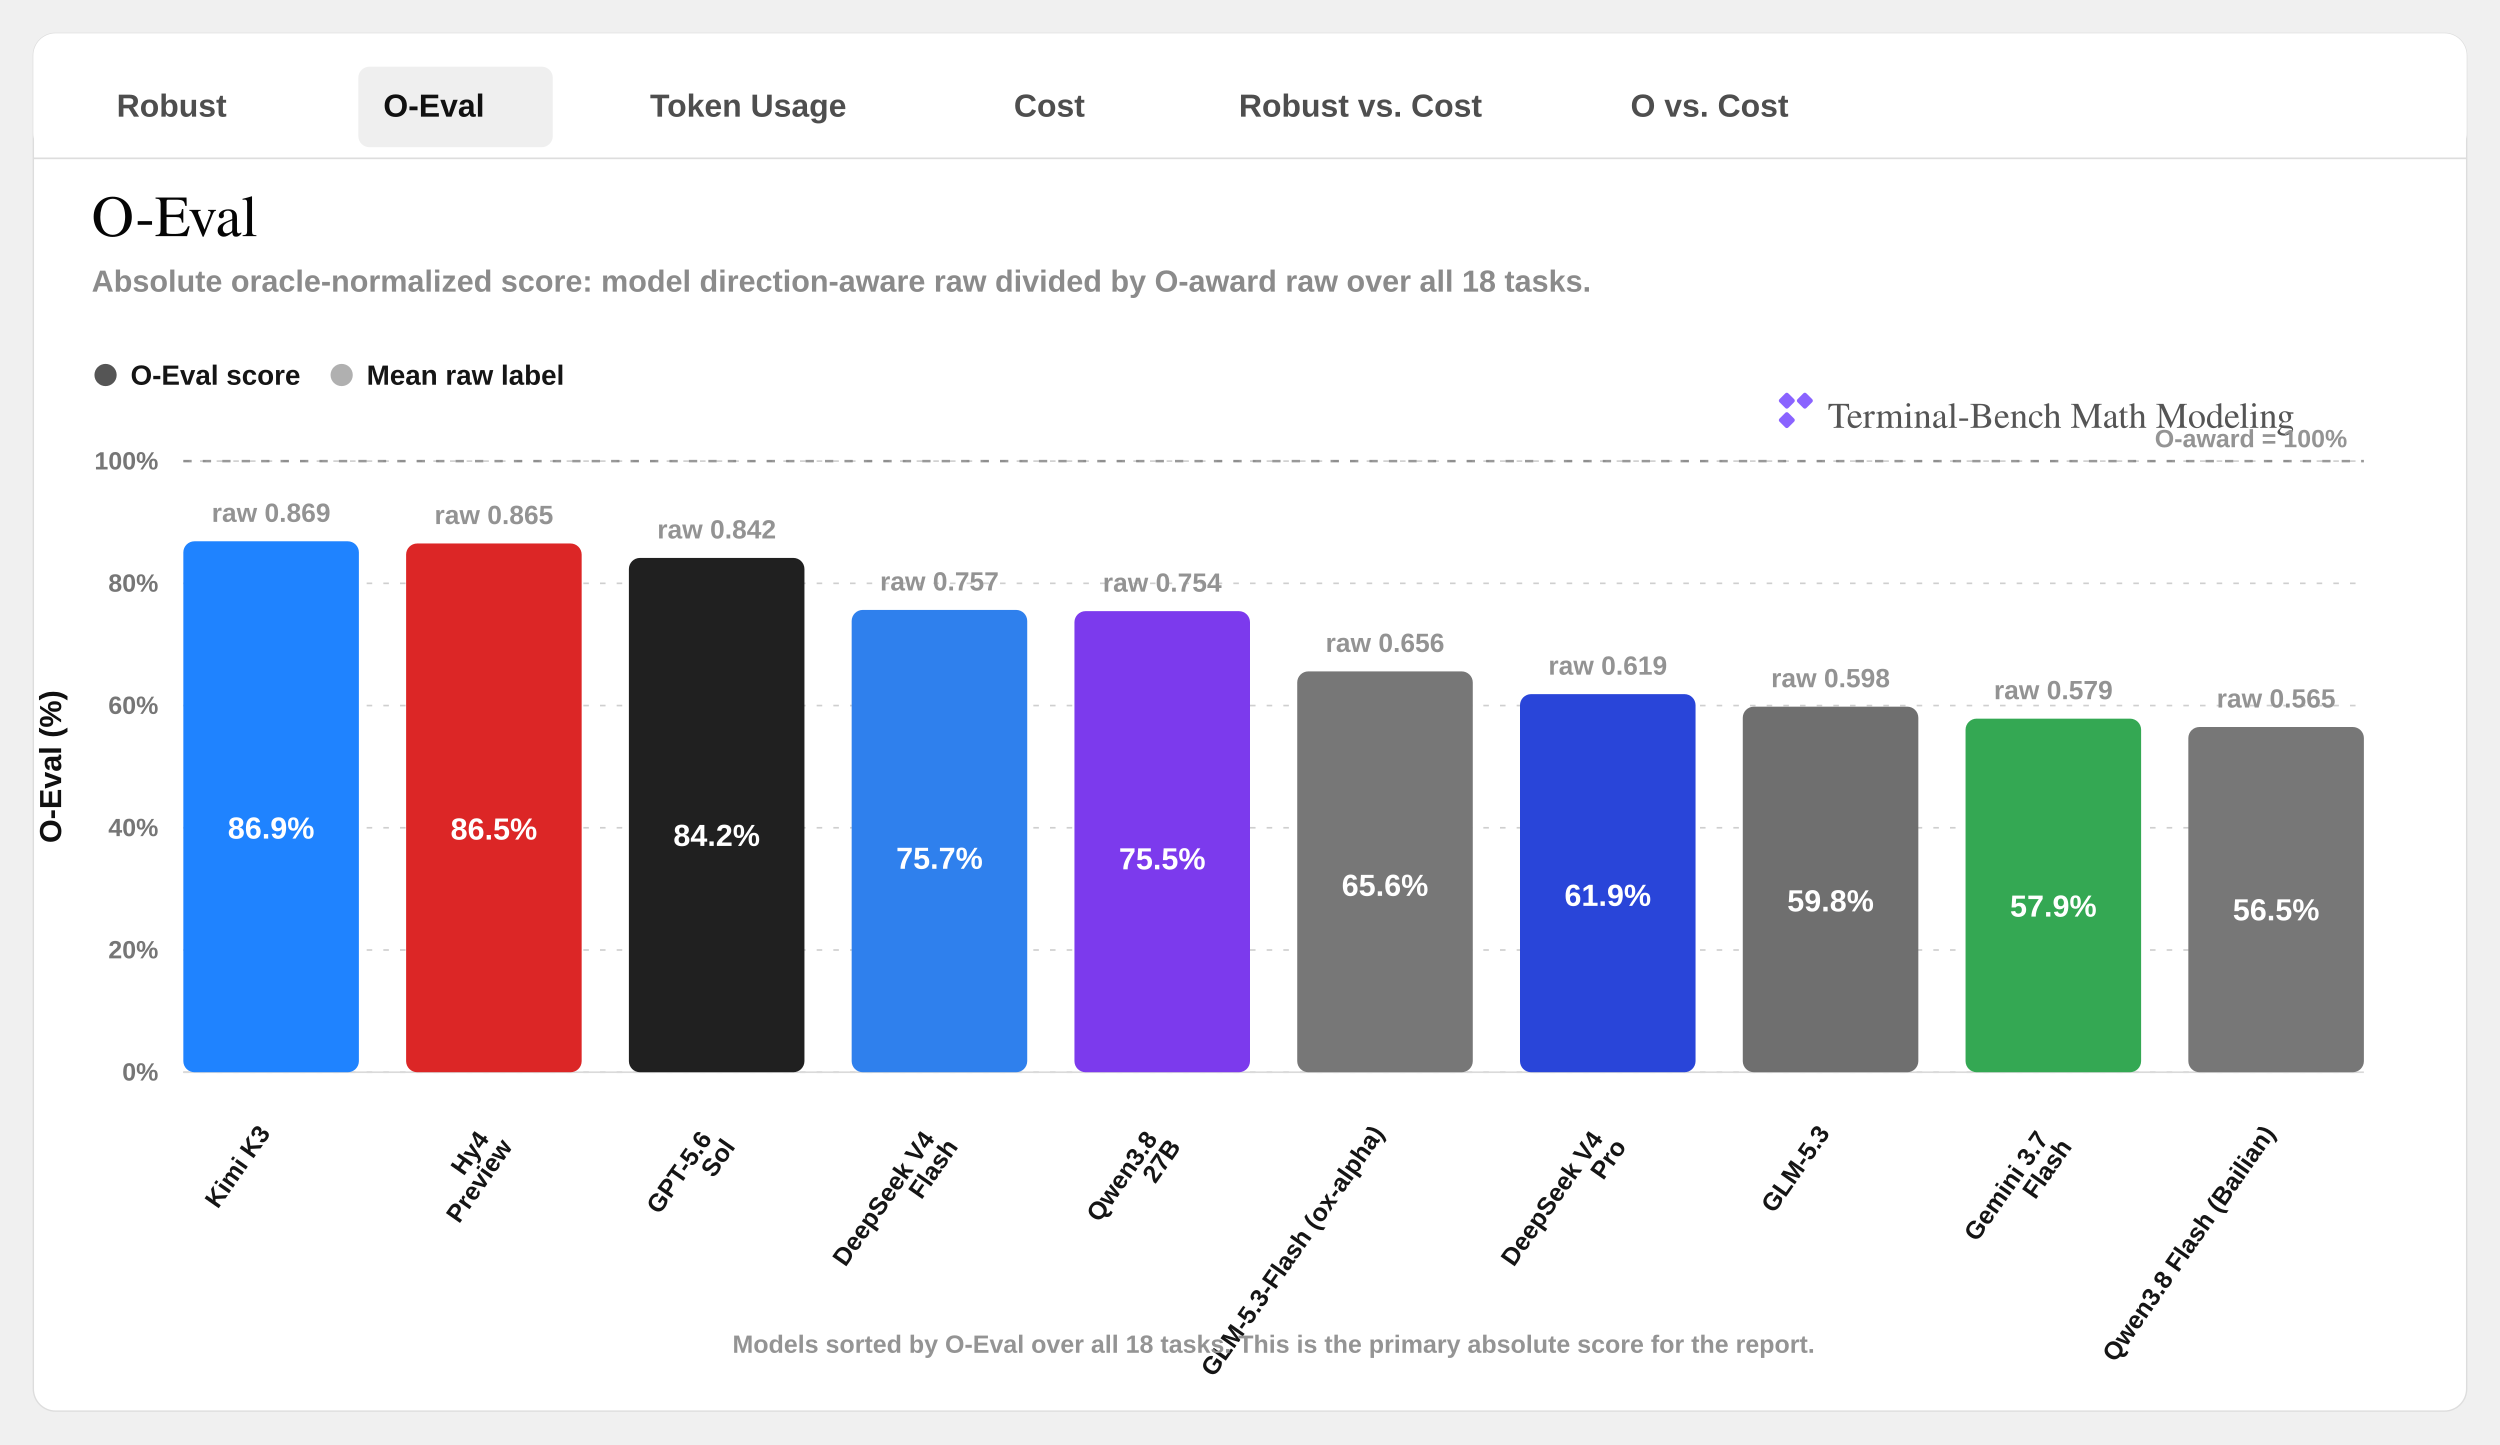
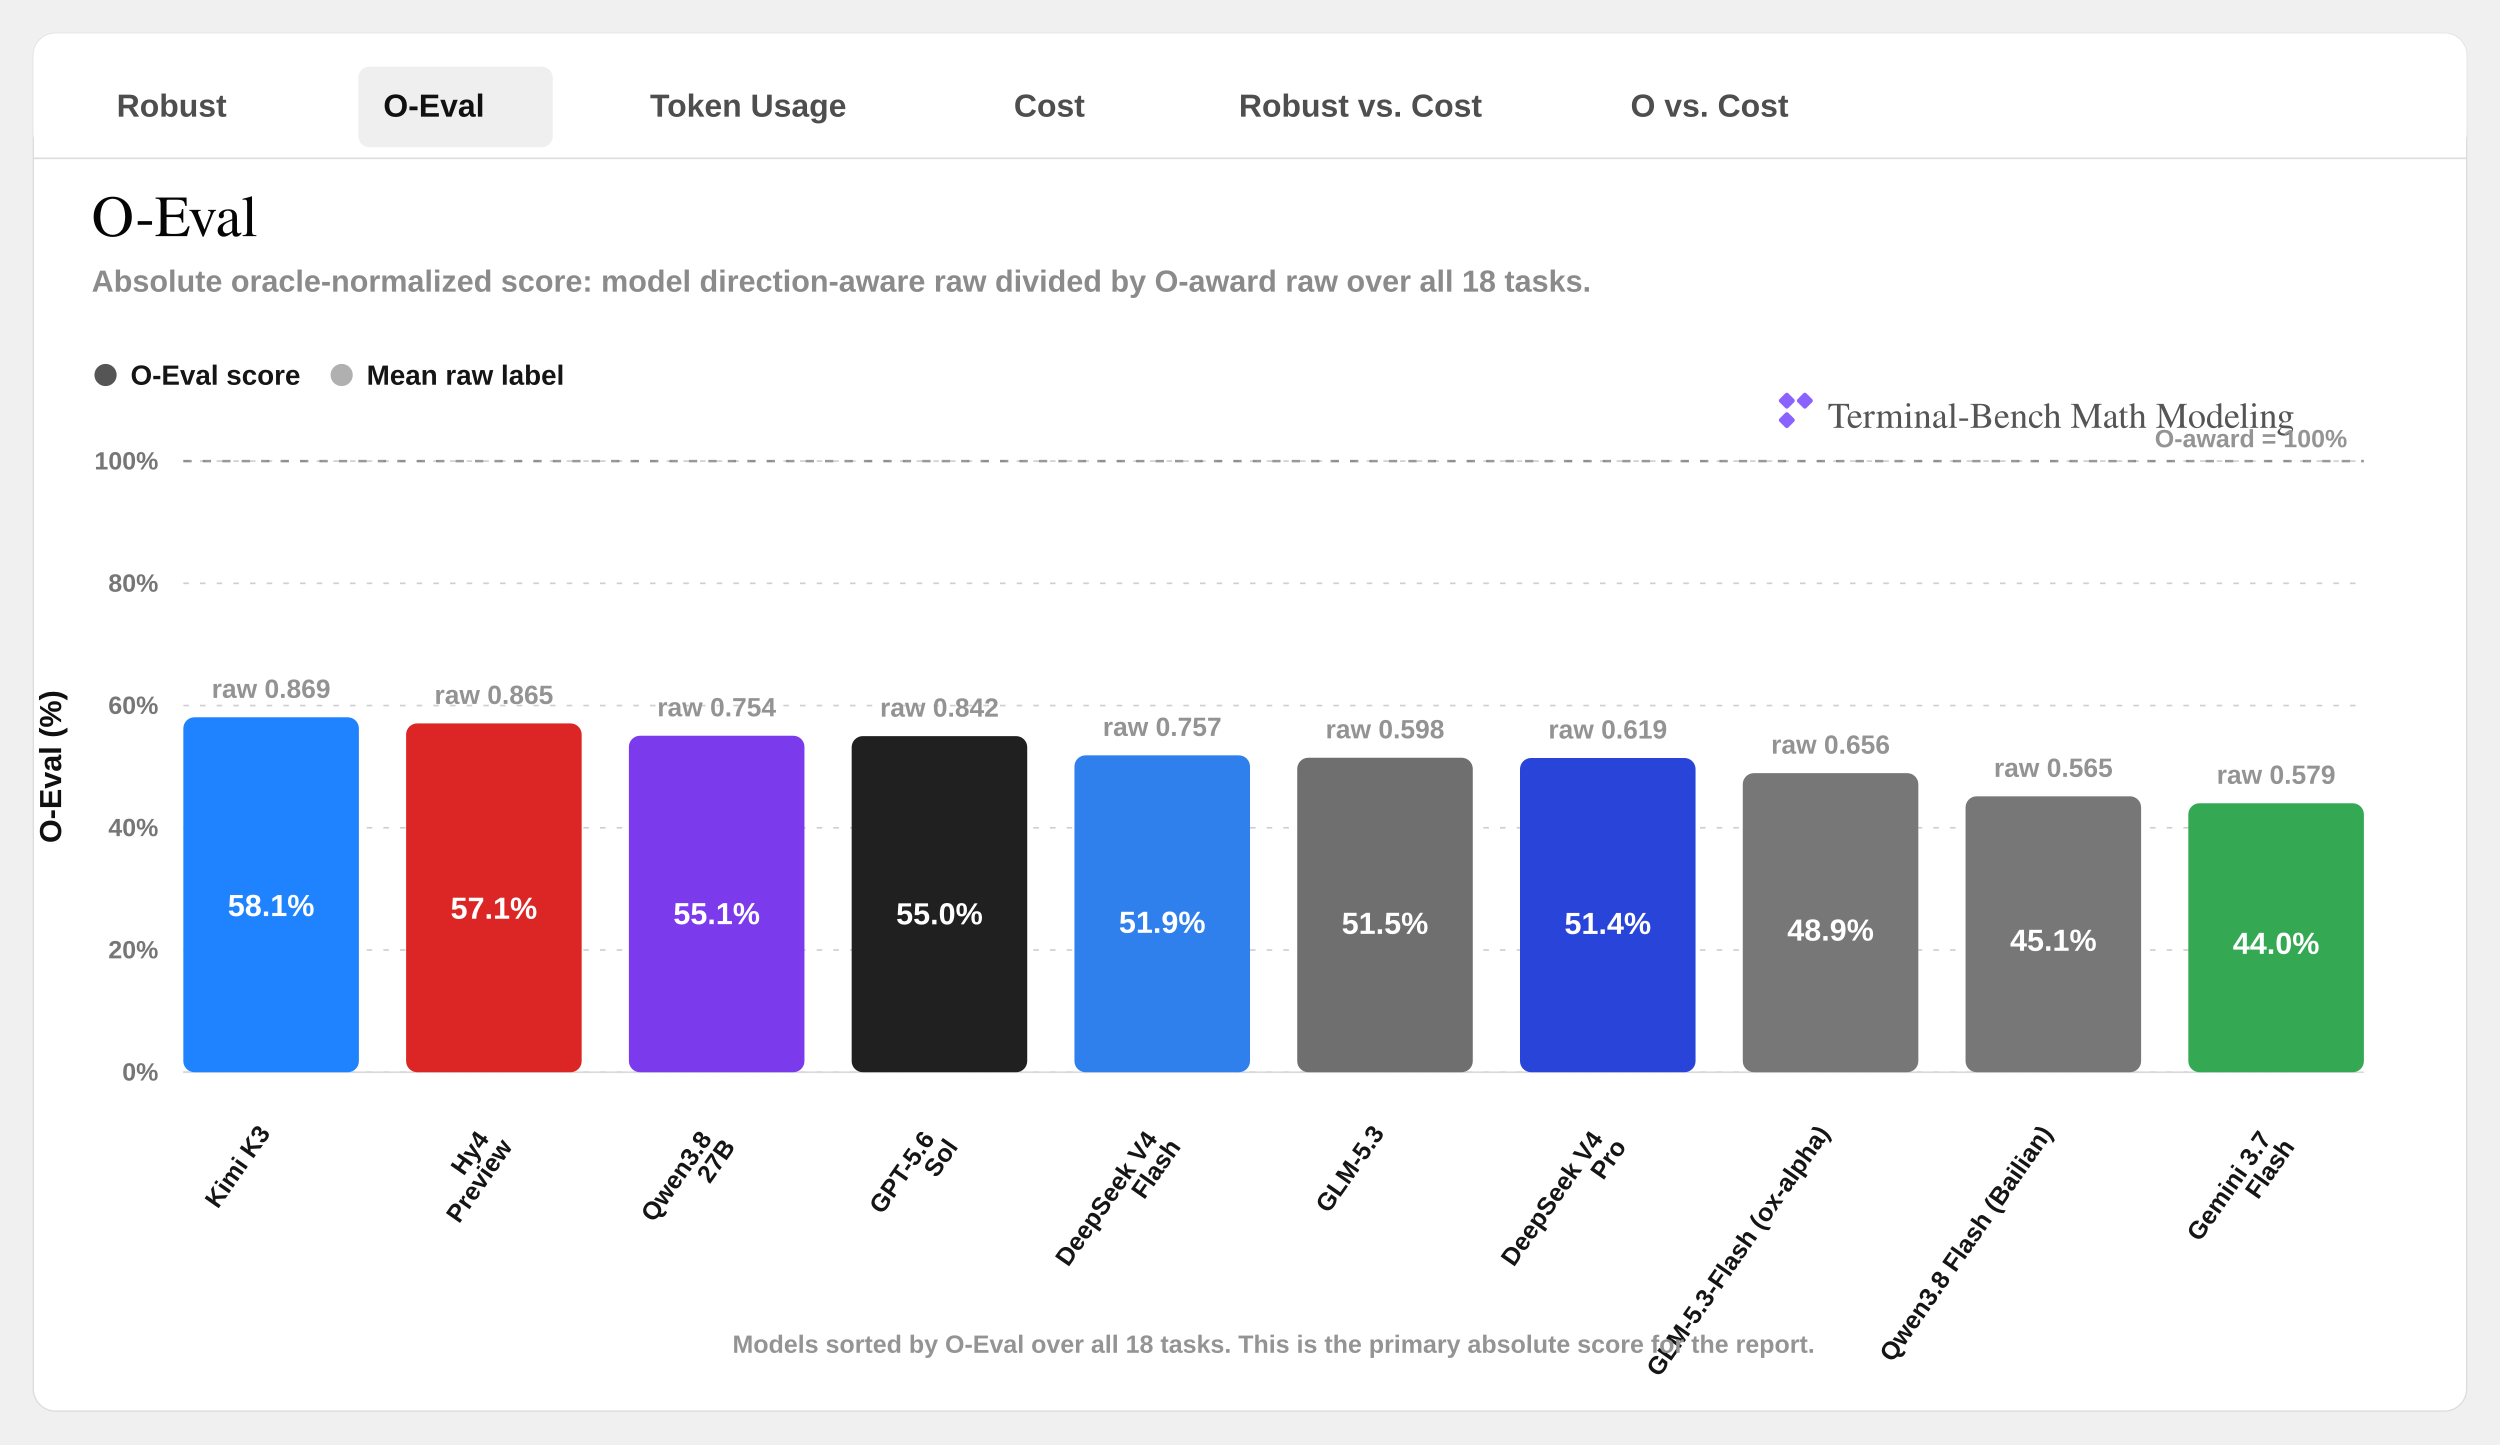
<svg xmlns="http://www.w3.org/2000/svg" width="1800" height="1040" viewBox="0 0 1800 1040" role="img">
  <style>
      .title { font-family: Georgia, Times, serif; font-size: 42px; fill: #050505; }
      .subtitle { font-family: Arial, Helvetica, sans-serif; font-size: 22px; fill: #8b8b8b; font-weight: 650; }
      .tab { font-family: Arial, Helvetica, sans-serif; font-size: 23px; fill: #4e4e4e; font-weight: 760; }
      .tab-active { fill: #111111; }
      .axis { font-family: Arial, Helvetica, sans-serif; font-size: 18px; fill: #767676; font-weight: 600; }
      .axis-title { font-family: Arial, Helvetica, sans-serif; font-size: 22px; fill: #101010; font-weight: 720; }
      .legend { font-family: Arial, Helvetica, sans-serif; font-size: 20px; fill: #151515; font-weight: 680; }
      .x-label { font-family: Arial, Helvetica, sans-serif; font-size: 18px; fill: #151515; font-weight: 650; }
      .bar-label { font-family: Arial, Helvetica, sans-serif; font-size: 22px; fill: #ffffff; font-weight: 800; }
      .top-label { font-family: Arial, Helvetica, sans-serif; font-size: 19px; fill: #939393; font-weight: 750; }
      .small-note { font-family: Arial, Helvetica, sans-serif; font-size: 18px; fill: #949494; font-weight: 650; }
      .point-label { font-family: Arial, Helvetica, sans-serif; font-size: 19px; fill: #4a4a4a; font-weight: 700; }
      .brand { font-family: Georgia, Times, serif; font-size: 26px; fill: #555555; }
    </style>
  <rect x="24.00" y="24.00" width="1752.00" height="992.00" fill="#ffffff" stroke="#dddddd" rx="16.00" />
  <rect x="24.00" y="24.00" width="1752.00" height="88.00" fill="#ffffff" rx="16.00" />
  <text x="84.00" y="84.00" text-anchor="start" class="tab">Robust</text>
  <rect x="258.00" y="48.00" width="140.00" height="58.00" fill="#efefef" rx="8.00" />
  <text x="276.00" y="84.00" text-anchor="start" class="tab tab-active">O-Eval</text>
  <text x="468.00" y="84.00" text-anchor="start" class="tab">Token Usage</text>
  <text x="730.00" y="84.00" text-anchor="start" class="tab">Cost</text>
  <text x="892.00" y="84.00" text-anchor="start" class="tab">Robust vs. Cost</text>
  <text x="1174.00" y="84.00" text-anchor="start" class="tab">O vs. Cost</text>
  <line x1="24.00" y1="114.00" x2="1776.00" y2="114.00" stroke="#dddddd" stroke-width="1.20" />
  <text x="66.00" y="170.00" text-anchor="start" class="title">O-Eval</text>
  <text x="66.00" y="210.00" text-anchor="start" class="subtitle">Absolute oracle-normalized score: model direction-aware raw divided by O-award raw over all 18 tasks.</text>
  <circle cx="76.00" cy="270.00" r="8.00" fill="#555555" />
  <text x="94.00" y="277.00" text-anchor="start" class="legend">O-Eval score</text>
  <circle cx="246.00" cy="270.00" r="8.00" fill="#b0b0b0" />
  <text x="264.00" y="277.00" text-anchor="start" class="legend">Mean raw label</text>
  <rect x="1282.00" y="284.00" width="9" height="9" rx="1.5" fill="#8a63ff" transform="rotate(-45 1286.50 288.50)" />
  <rect x="1295.00" y="284.00" width="9" height="9" rx="1.5" fill="#8a63ff" transform="rotate(-45 1299.50 288.50)" />
  <rect x="1282.00" y="298.00" width="9" height="9" rx="1.5" fill="#8a63ff" transform="rotate(-45 1286.50 302.50)" />
  <text x="1316.00" y="308.00" text-anchor="start" class="brand">Terminal-Bench Math Modeling</text>
  <line x1="132.00" y1="772.00" x2="1702.00" y2="772.00" stroke="#cfcfcf" stroke-width="1.20" stroke-dasharray="4 8" />
  <text x="114.00" y="778.00" text-anchor="end" class="axis">0%</text>
  <line x1="132.00" y1="684.00" x2="1702.00" y2="684.00" stroke="#cfcfcf" stroke-width="1.20" stroke-dasharray="4 8" />
  <text x="114.00" y="690.00" text-anchor="end" class="axis">20%</text>
  <line x1="132.00" y1="596.00" x2="1702.00" y2="596.00" stroke="#cfcfcf" stroke-width="1.20" stroke-dasharray="4 8" />
  <text x="114.00" y="602.00" text-anchor="end" class="axis">40%</text>
  <line x1="132.00" y1="508.00" x2="1702.00" y2="508.00" stroke="#cfcfcf" stroke-width="1.20" stroke-dasharray="4 8" />
  <text x="114.00" y="514.00" text-anchor="end" class="axis">60%</text>
  <line x1="132.00" y1="420.00" x2="1702.00" y2="420.00" stroke="#cfcfcf" stroke-width="1.20" stroke-dasharray="4 8" />
  <text x="114.00" y="426.00" text-anchor="end" class="axis">80%</text>
  <line x1="132.00" y1="332.00" x2="1702.00" y2="332.00" stroke="#cfcfcf" stroke-width="1.20" stroke-dasharray="4 8" />
  <text x="114.00" y="338.00" text-anchor="end" class="axis">100%</text>
  <line x1="132.00" y1="772.00" x2="1702.00" y2="772.00" stroke="#dadada" stroke-width="1.20" />
  <line x1="132.00" y1="332.00" x2="1702.00" y2="332.00" stroke="#777777" stroke-width="1.80" stroke-dasharray="6 8" opacity="0.750" />
  <text x="1690.00" y="322.00" text-anchor="end" class="small-note">O-award = 100%</text>
  <text x="44.00" y="552.00" text-anchor="middle" class="axis-title" transform="rotate(-90 44.00 552.00)">O-Eval (%)</text>
-   <rect x="132.00" y="389.73" width="126.40" height="382.27" fill="#1f83ff" rx="8.00" />
-   <text x="195.20" y="603.80" text-anchor="middle" class="bar-label">86.9%</text>
-   <text x="195.20" y="375.73" text-anchor="middle" class="top-label">raw 0.869</text>
+   <rect x="132.00" y="516.45" width="126.40" height="255.55" fill="#1f83ff" rx="8.00" />
+   <text x="195.20" y="659.56" text-anchor="middle" class="bar-label">58.1%</text>
+   <text x="195.20" y="502.45" text-anchor="middle" class="top-label">raw 0.869</text>
  <g transform="translate(195.20,816.00) rotate(-55)">
    <text class="x-label" text-anchor="end">
      <tspan x="0" dy="0">Kimi K3</tspan>
    </text>
  </g>
-   <rect x="292.40" y="391.31" width="126.40" height="380.69" fill="#dc2626" rx="8.00" />
-   <text x="355.60" y="604.50" text-anchor="middle" class="bar-label">86.5%</text>
-   <text x="355.60" y="377.31" text-anchor="middle" class="top-label">raw 0.865</text>
+   <rect x="292.40" y="520.85" width="126.40" height="251.15" fill="#dc2626" rx="8.00" />
+   <text x="355.60" y="661.49" text-anchor="middle" class="bar-label">57.1%</text>
+   <text x="355.60" y="506.85" text-anchor="middle" class="top-label">raw 0.865</text>
  <g transform="translate(355.60,816.00) rotate(-55)">
    <text class="x-label" text-anchor="end">
      <tspan x="0" dy="0">Hy4</tspan>
      <tspan x="0" dy="17">Preview</tspan>
    </text>
  </g>
-   <rect x="452.80" y="401.70" width="126.40" height="370.30" fill="#202020" rx="8.00" />
-   <text x="516.00" y="609.07" text-anchor="middle" class="bar-label">84.2%</text>
-   <text x="516.00" y="387.70" text-anchor="middle" class="top-label">raw 0.842</text>
+   <rect x="452.80" y="529.74" width="126.40" height="242.26" fill="#7c3aed" rx="8.00" />
+   <text x="516.00" y="665.40" text-anchor="middle" class="bar-label">55.1%</text>
+   <text x="516.00" y="515.74" text-anchor="middle" class="top-label">raw 0.754</text>
  <g transform="translate(516.00,816.00) rotate(-55)">
+     <text class="x-label" text-anchor="end">
+       <tspan x="0" dy="0">Qwen3.8</tspan>
+       <tspan x="0" dy="17">27B</tspan>
+     </text>
+   </g>
+   <rect x="613.20" y="530.00" width="126.40" height="242.00" fill="#202020" rx="8.00" />
+   <text x="676.40" y="665.52" text-anchor="middle" class="bar-label">55.0%</text>
+   <text x="676.40" y="516.00" text-anchor="middle" class="top-label">raw 0.842</text>
+   <g transform="translate(676.40,816.00) rotate(-55)">
    <text class="x-label" text-anchor="end">
      <tspan x="0" dy="0">GPT-5.6</tspan>
      <tspan x="0" dy="17">Sol</tspan>
    </text>
  </g>
-   <rect x="613.20" y="439.14" width="126.40" height="332.86" fill="#2f80ed" rx="8.00" />
-   <text x="676.40" y="625.54" text-anchor="middle" class="bar-label">75.7%</text>
-   <text x="676.40" y="425.14" text-anchor="middle" class="top-label">raw 0.757</text>
-   <g transform="translate(676.40,816.00) rotate(-55)">
+   <rect x="773.60" y="543.86" width="126.40" height="228.14" fill="#2f80ed" rx="8.00" />
+   <text x="836.80" y="671.62" text-anchor="middle" class="bar-label">51.9%</text>
+   <text x="836.80" y="529.86" text-anchor="middle" class="top-label">raw 0.757</text>
+   <g transform="translate(836.80,816.00) rotate(-55)">
    <text class="x-label" text-anchor="end">
      <tspan x="0" dy="0">DeepSeek V4</tspan>
      <tspan x="0" dy="17">Flash</tspan>
    </text>
  </g>
-   <rect x="773.60" y="440.02" width="126.40" height="331.98" fill="#7c3aed" rx="8.00" />
-   <text x="836.80" y="625.93" text-anchor="middle" class="bar-label">75.5%</text>
-   <text x="836.80" y="426.02" text-anchor="middle" class="top-label">raw 0.754</text>
-   <g transform="translate(836.80,816.00) rotate(-55)">
+   <rect x="934.00" y="545.58" width="126.40" height="226.42" fill="#6f6f6f" rx="8.00" />
+   <text x="997.20" y="672.37" text-anchor="middle" class="bar-label">51.5%</text>
+   <text x="997.20" y="531.58" text-anchor="middle" class="top-label">raw 0.598</text>
+   <g transform="translate(997.20,816.00) rotate(-55)">
    <text class="x-label" text-anchor="end">
-       <tspan x="0" dy="0">Qwen3.8</tspan>
-       <tspan x="0" dy="17">27B</tspan>
+       <tspan x="0" dy="0">GLM-5.3</tspan>
    </text>
  </g>
-   <rect x="934.00" y="483.40" width="126.40" height="288.60" fill="#777777" rx="8.00" />
-   <text x="997.20" y="645.02" text-anchor="middle" class="bar-label">65.6%</text>
-   <text x="997.20" y="469.40" text-anchor="middle" class="top-label">raw 0.656</text>
-   <g transform="translate(997.20,816.00) rotate(-55)">
-     <text class="x-label" text-anchor="end">
-       <tspan x="0" dy="0">GLM-5.3-Flash (ox-alpha)</tspan>
-     </text>
-   </g>
-   <rect x="1094.40" y="499.77" width="126.40" height="272.23" fill="#2945d9" rx="8.00" />
-   <text x="1157.60" y="652.22" text-anchor="middle" class="bar-label">61.9%</text>
-   <text x="1157.60" y="485.77" text-anchor="middle" class="top-label">raw 0.619</text>
+   <rect x="1094.40" y="545.75" width="126.40" height="226.25" fill="#2945d9" rx="8.00" />
+   <text x="1157.60" y="672.45" text-anchor="middle" class="bar-label">51.4%</text>
+   <text x="1157.60" y="531.75" text-anchor="middle" class="top-label">raw 0.619</text>
  <g transform="translate(1157.60,816.00) rotate(-55)">
    <text class="x-label" text-anchor="end">
      <tspan x="0" dy="0">DeepSeek V4</tspan>
      <tspan x="0" dy="17">Pro</tspan>
    </text>
  </g>
-   <rect x="1254.80" y="508.79" width="126.40" height="263.21" fill="#6f6f6f" rx="8.00" />
-   <text x="1318.00" y="656.19" text-anchor="middle" class="bar-label">59.8%</text>
-   <text x="1318.00" y="494.79" text-anchor="middle" class="top-label">raw 0.598</text>
+   <rect x="1254.80" y="556.66" width="126.40" height="215.34" fill="#777777" rx="8.00" />
+   <text x="1318.00" y="677.25" text-anchor="middle" class="bar-label">48.9%</text>
+   <text x="1318.00" y="542.66" text-anchor="middle" class="top-label">raw 0.656</text>
  <g transform="translate(1318.00,816.00) rotate(-55)">
    <text class="x-label" text-anchor="end">
-       <tspan x="0" dy="0">GLM-5.3</tspan>
+       <tspan x="0" dy="0">GLM-5.3-Flash (ox-alpha)</tspan>
    </text>
  </g>
-   <rect x="1415.20" y="517.42" width="126.40" height="254.58" fill="#34a853" rx="8.00" />
-   <text x="1478.40" y="659.98" text-anchor="middle" class="bar-label">57.9%</text>
-   <text x="1478.40" y="503.42" text-anchor="middle" class="top-label">raw 0.579</text>
+   <rect x="1415.20" y="573.34" width="126.40" height="198.66" fill="#777777" rx="8.00" />
+   <text x="1478.40" y="684.59" text-anchor="middle" class="bar-label">45.1%</text>
+   <text x="1478.40" y="559.34" text-anchor="middle" class="top-label">raw 0.565</text>
  <g transform="translate(1478.40,816.00) rotate(-55)">
+     <text class="x-label" text-anchor="end">
+       <tspan x="0" dy="0">Qwen3.8 Flash (Bailian)</tspan>
+     </text>
+   </g>
+   <rect x="1575.60" y="578.36" width="126.40" height="193.64" fill="#34a853" rx="8.00" />
+   <text x="1638.80" y="686.80" text-anchor="middle" class="bar-label">44.0%</text>
+   <text x="1638.80" y="564.36" text-anchor="middle" class="top-label">raw 0.579</text>
+   <g transform="translate(1638.80,816.00) rotate(-55)">
    <text class="x-label" text-anchor="end">
      <tspan x="0" dy="0">Gemini 3.7</tspan>
      <tspan x="0" dy="17">Flash</tspan>
    </text>
  </g>
-   <rect x="1575.60" y="523.44" width="126.40" height="248.56" fill="#777777" rx="8.00" />
-   <text x="1638.80" y="662.64" text-anchor="middle" class="bar-label">56.5%</text>
-   <text x="1638.80" y="509.44" text-anchor="middle" class="top-label">raw 0.565</text>
-   <g transform="translate(1638.80,816.00) rotate(-55)">
-     <text class="x-label" text-anchor="end">
-       <tspan x="0" dy="0">Qwen3.8 Flash (Bailian)</tspan>
-     </text>
-   </g>
  <text x="917.00" y="974.00" text-anchor="middle" class="small-note">Models sorted by O-Eval over all 18 tasks. This is the primary absolute score for the report.</text>
</svg>
